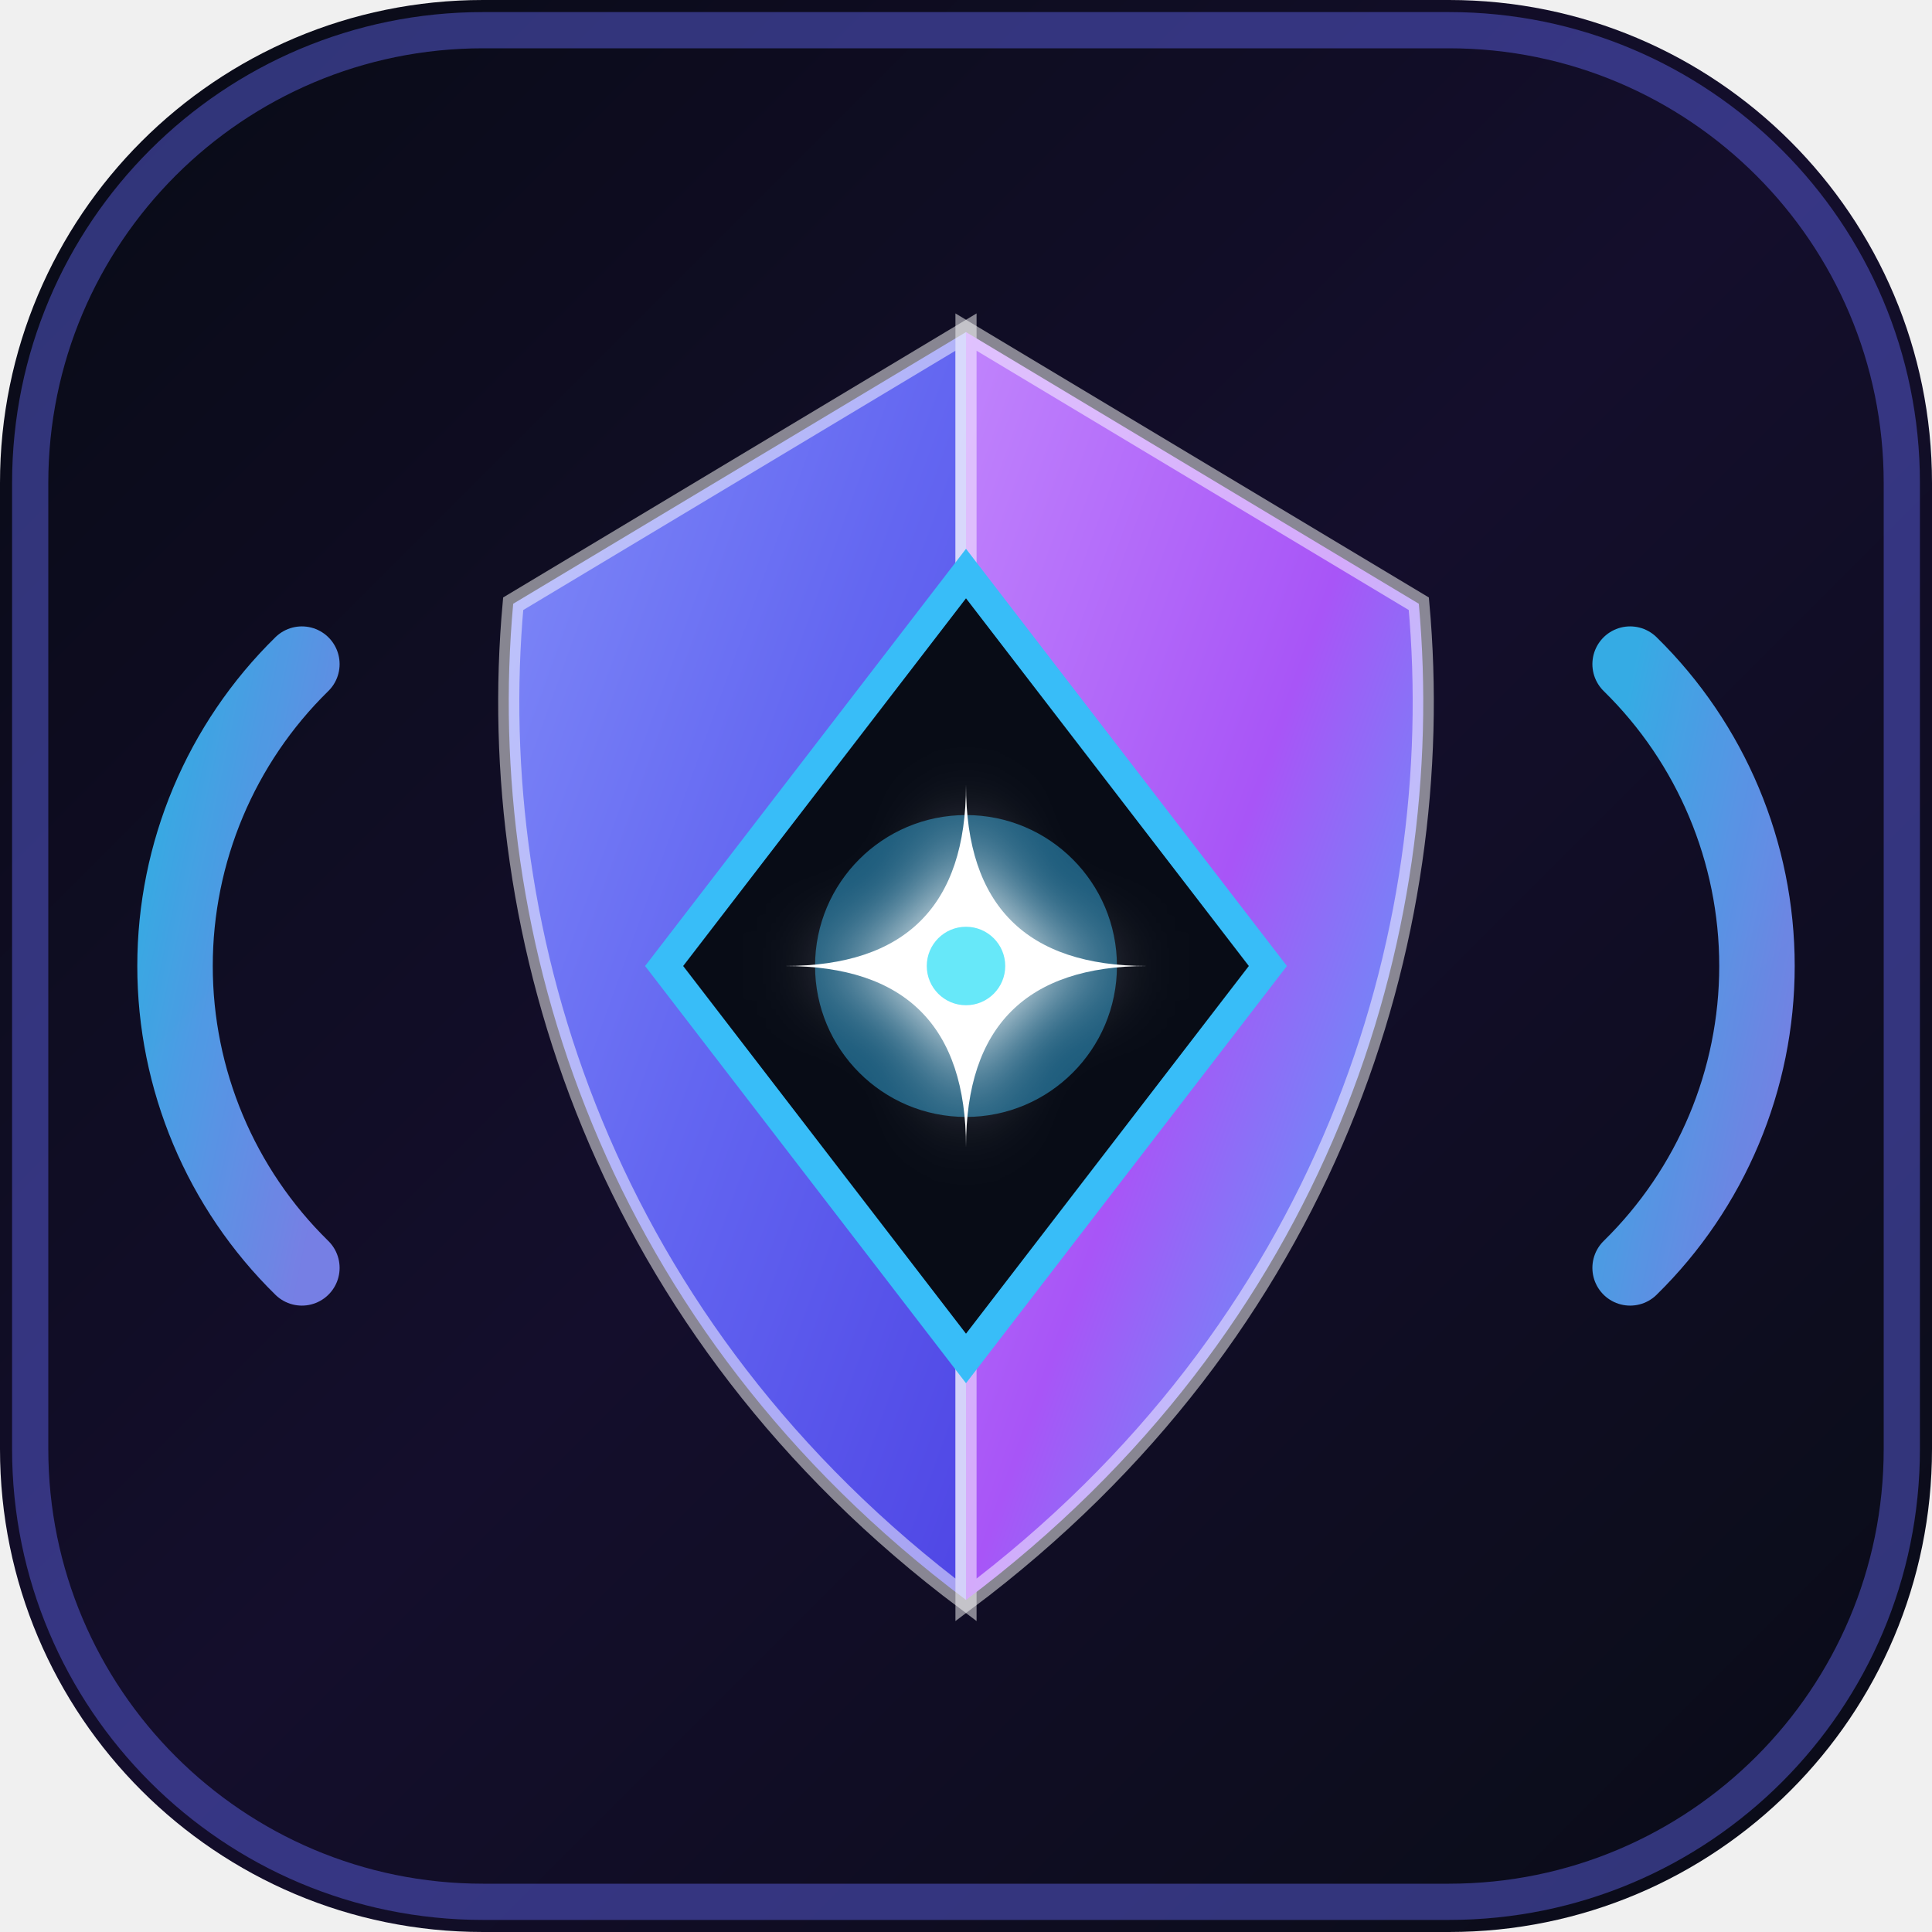
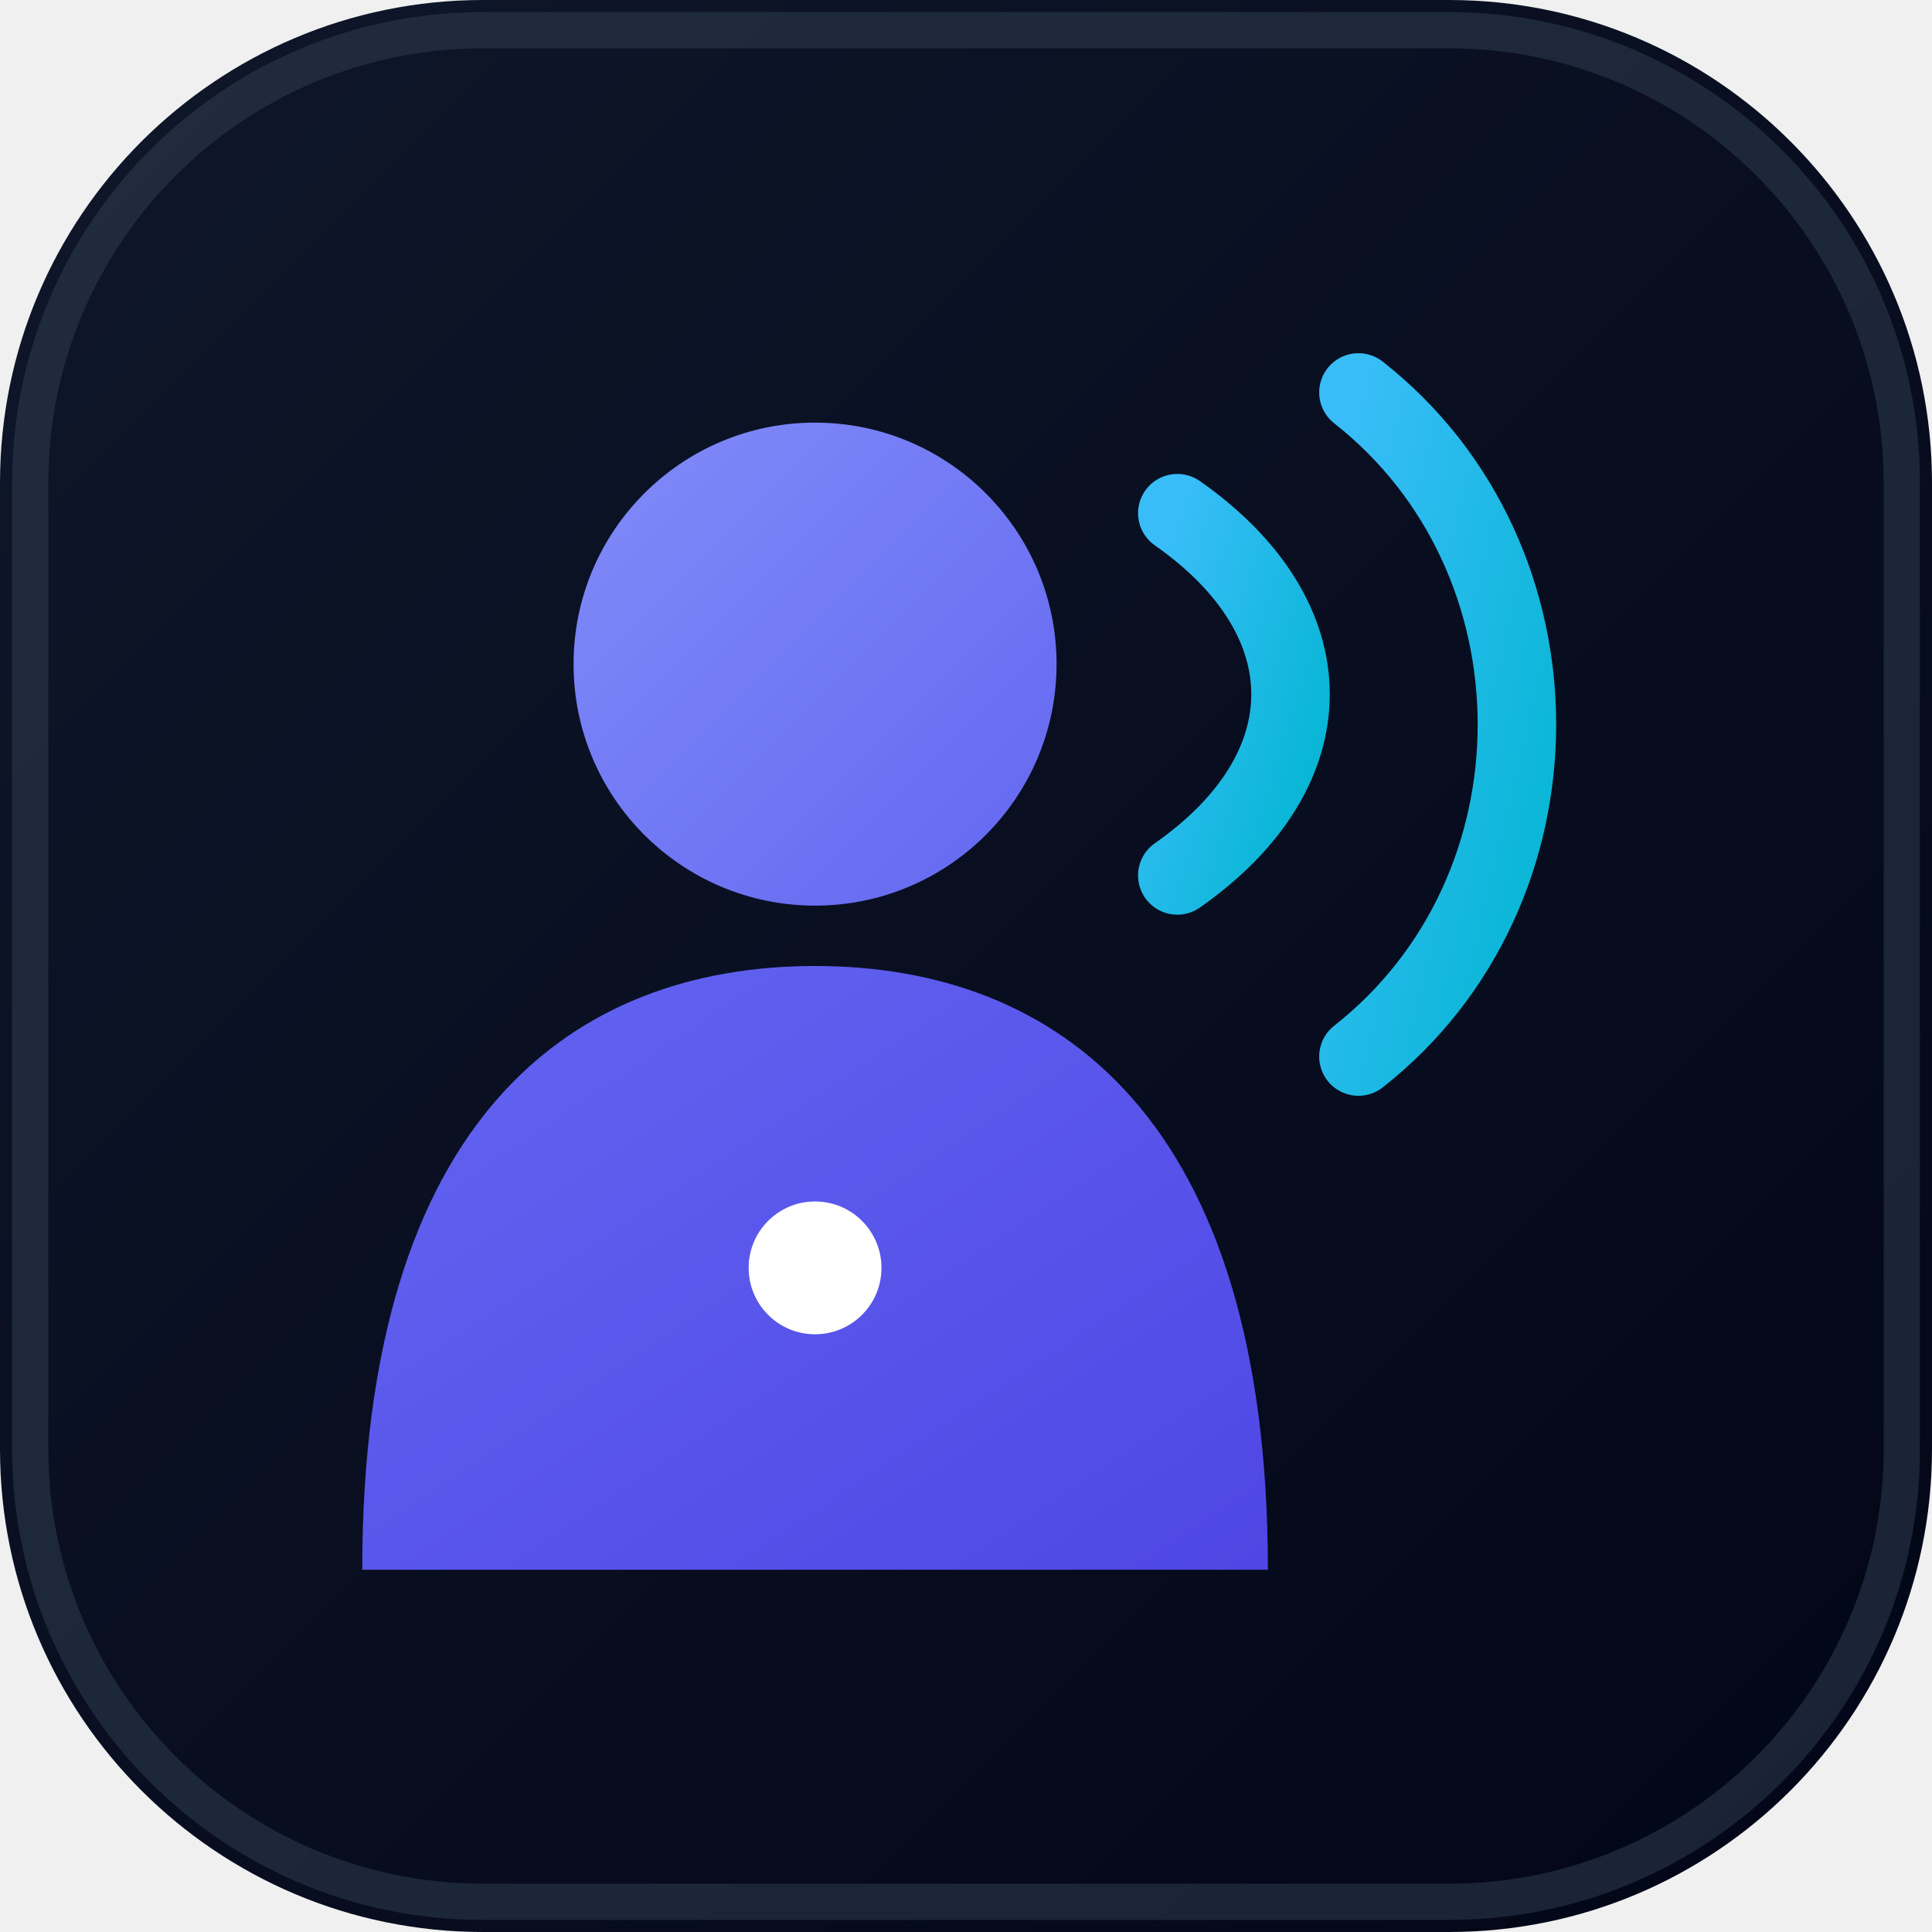
<svg xmlns="http://www.w3.org/2000/svg" viewBox="0 0 64 64" width="64" height="64">
  <defs>
    <linearGradient id="favBg" x1="0%" y1="0%" x2="100%" y2="100%">
-       <stop offset="0%" stop-color="#080B15" />
-       <stop offset="50%" stop-color="#140E2C" />
-       <stop offset="100%" stop-color="#090C16" />
+       <stop offset="0%" stop-color="#0F172A" />
+       <stop offset="100%" stop-color="#020617" />
    </linearGradient>
-     <linearGradient id="favShieldL" x1="0%" y1="0%" x2="100%" y2="100%">
-       <stop offset="0%" stop-color="#818CF8" />
-       <stop offset="50%" stop-color="#6366F1" />
+     <linearGradient id="favTorso" x1="0%" y1="0%" x2="100%" y2="100%">
+       <stop offset="0%" stop-color="#6366F1" />
      <stop offset="100%" stop-color="#4F46E5" />
    </linearGradient>
-     <linearGradient id="favShieldR" x1="0%" y1="0%" x2="100%" y2="100%">
-       <stop offset="0%" stop-color="#C084FC" />
-       <stop offset="50%" stop-color="#A855F7" />
-       <stop offset="100%" stop-color="#38BDF8" />
+     <linearGradient id="favHead" x1="0%" y1="0%" x2="100%" y2="100%">
+       <stop offset="0%" stop-color="#818CF8" />
+       <stop offset="100%" stop-color="#6366F1" />
    </linearGradient>
    <linearGradient id="favWave" x1="0%" y1="0%" x2="100%" y2="100%">
      <stop offset="0%" stop-color="#38BDF8" />
-       <stop offset="100%" stop-color="#818CF8" />
+       <stop offset="100%" stop-color="#06B6D4" />
    </linearGradient>
-     <filter id="favGlow" x="-30%" y="-30%" width="160%" height="160%">
-       <feGaussianBlur stdDeviation="1.2" result="blur" />
-       <feComposite in="SourceGraphic" in2="blur" operator="over" />
-     </filter>
  </defs>
  <rect width="64" height="64" rx="16" fill="url(#favBg)" />
-   <rect width="62" height="62" x="1" y="1" rx="15" fill="none" stroke="#6366F1" stroke-width="1.2" stroke-opacity="0.45" />
-   <path d="M 54 22 A 14 14 0 0 1 54 42" fill="none" stroke="url(#favWave)" stroke-width="2.5" stroke-linecap="round" opacity="0.9" />
-   <path d="M 10 22 A 14 14 0 0 0 10 42" fill="none" stroke="url(#favWave)" stroke-width="2.5" stroke-linecap="round" opacity="0.9" />
-   <path d="M 32 11 L 17 20 C 16 31 20 44 32 53 L 32 11 Z" fill="url(#favShieldL)" stroke="#FFFFFF" stroke-width="0.7" stroke-opacity="0.5" />
-   <path d="M 32 11 L 47 20 C 48 31 44 44 32 53 L 32 11 Z" fill="url(#favShieldR)" stroke="#FFFFFF" stroke-width="0.7" stroke-opacity="0.5" />
-   <polygon points="32,19 42,32 32,45 22,32" fill="#080C16" stroke="#38BDF8" stroke-width="1" />
-   <circle cx="32" cy="32" r="5" fill="#38BDF8" opacity="0.45" />
-   <path d="M 32 26 Q 32 32 38 32 Q 32 32 32 38 Q 32 32 26 32 Q 32 32 32 26 Z" fill="#FFFFFF" filter="url(#favGlow)" />
-   <circle cx="32" cy="32" r="1.3" fill="#67E8F9" />
+   <rect width="62" height="62" x="1" y="1" rx="15" fill="none" stroke="#334155" stroke-width="1.2" stroke-opacity="0.5" />
+   <path d="     M 12 52     C 12 37 19 32 27 32     C 35 32 42 37 42 52     H 12     Z   " fill="url(#favTorso)" />
+   <circle cx="27" cy="22" r="8" fill="url(#favHead)" />
+   <circle cx="27" cy="42" r="2.2" fill="#FFFFFF" />
+   <g fill="none" stroke="url(#favWave)" stroke-linecap="round">
+     <path d="M 39 17 C 44 20.5 44 25.5 39 29" stroke-width="2.6" />
+     <path d="M 45 13 C 52 18.5 52 29.5 45 35" stroke-width="2.6" />
+   </g>
</svg>
